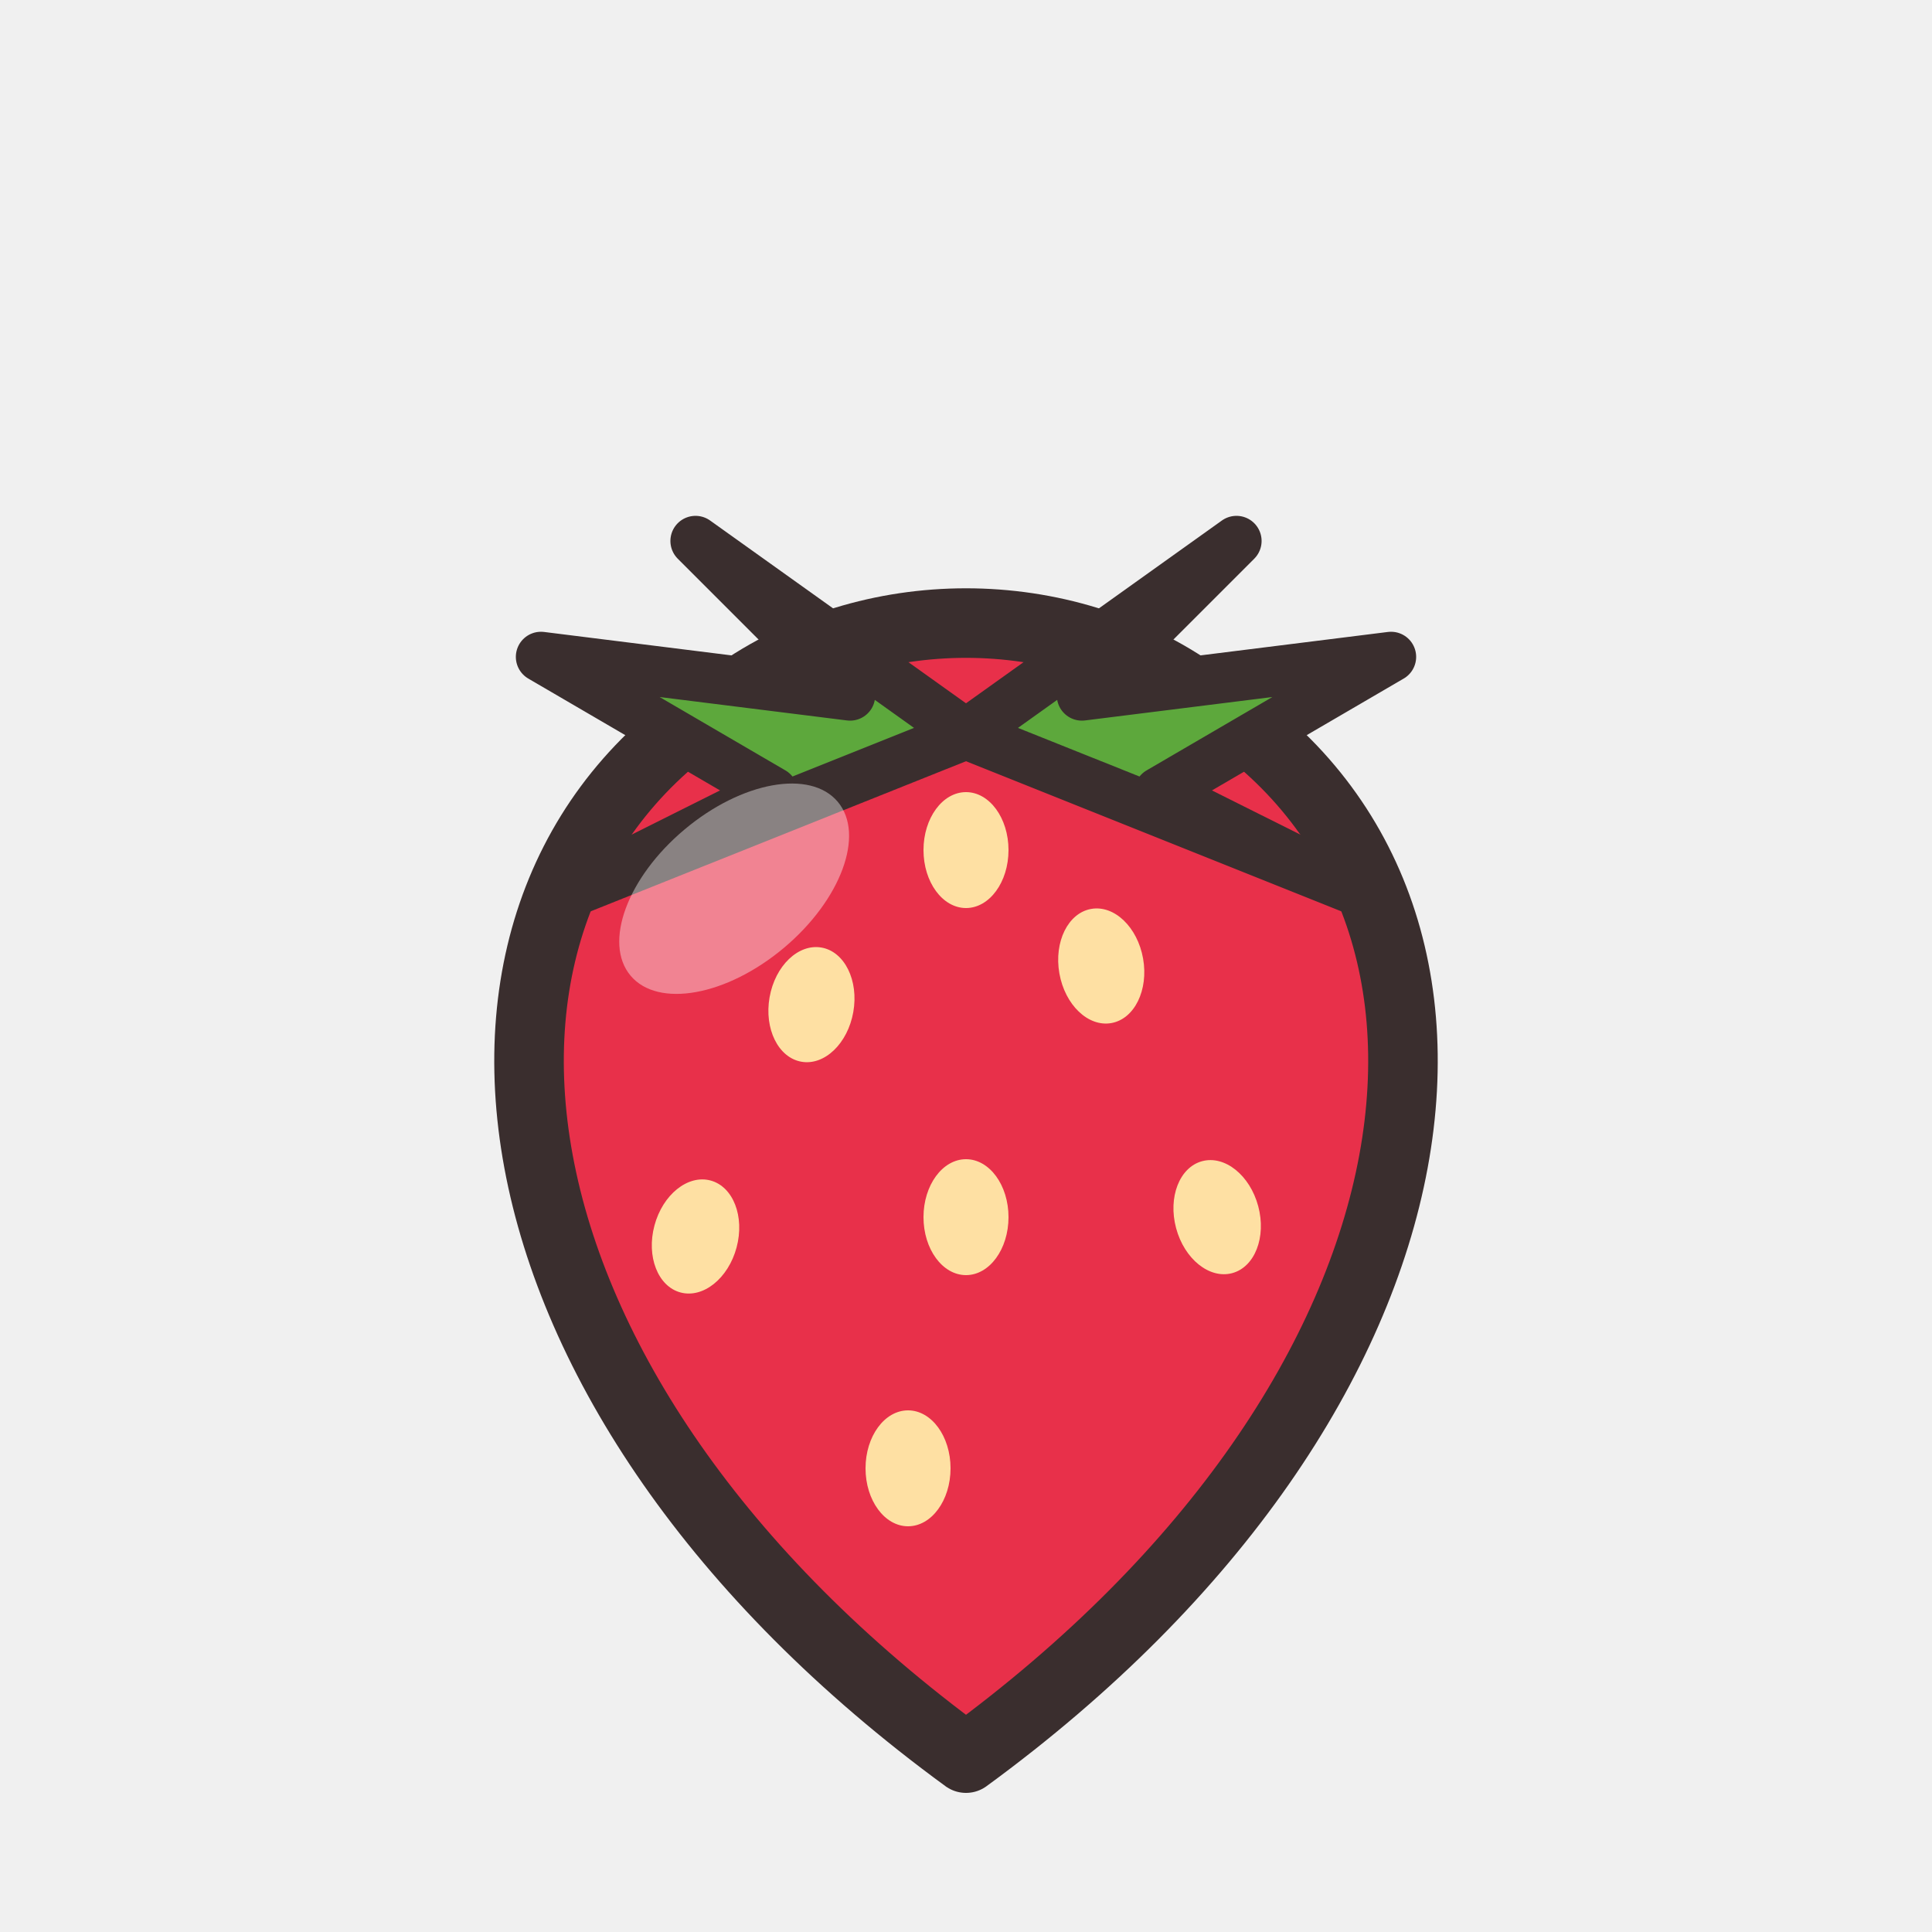
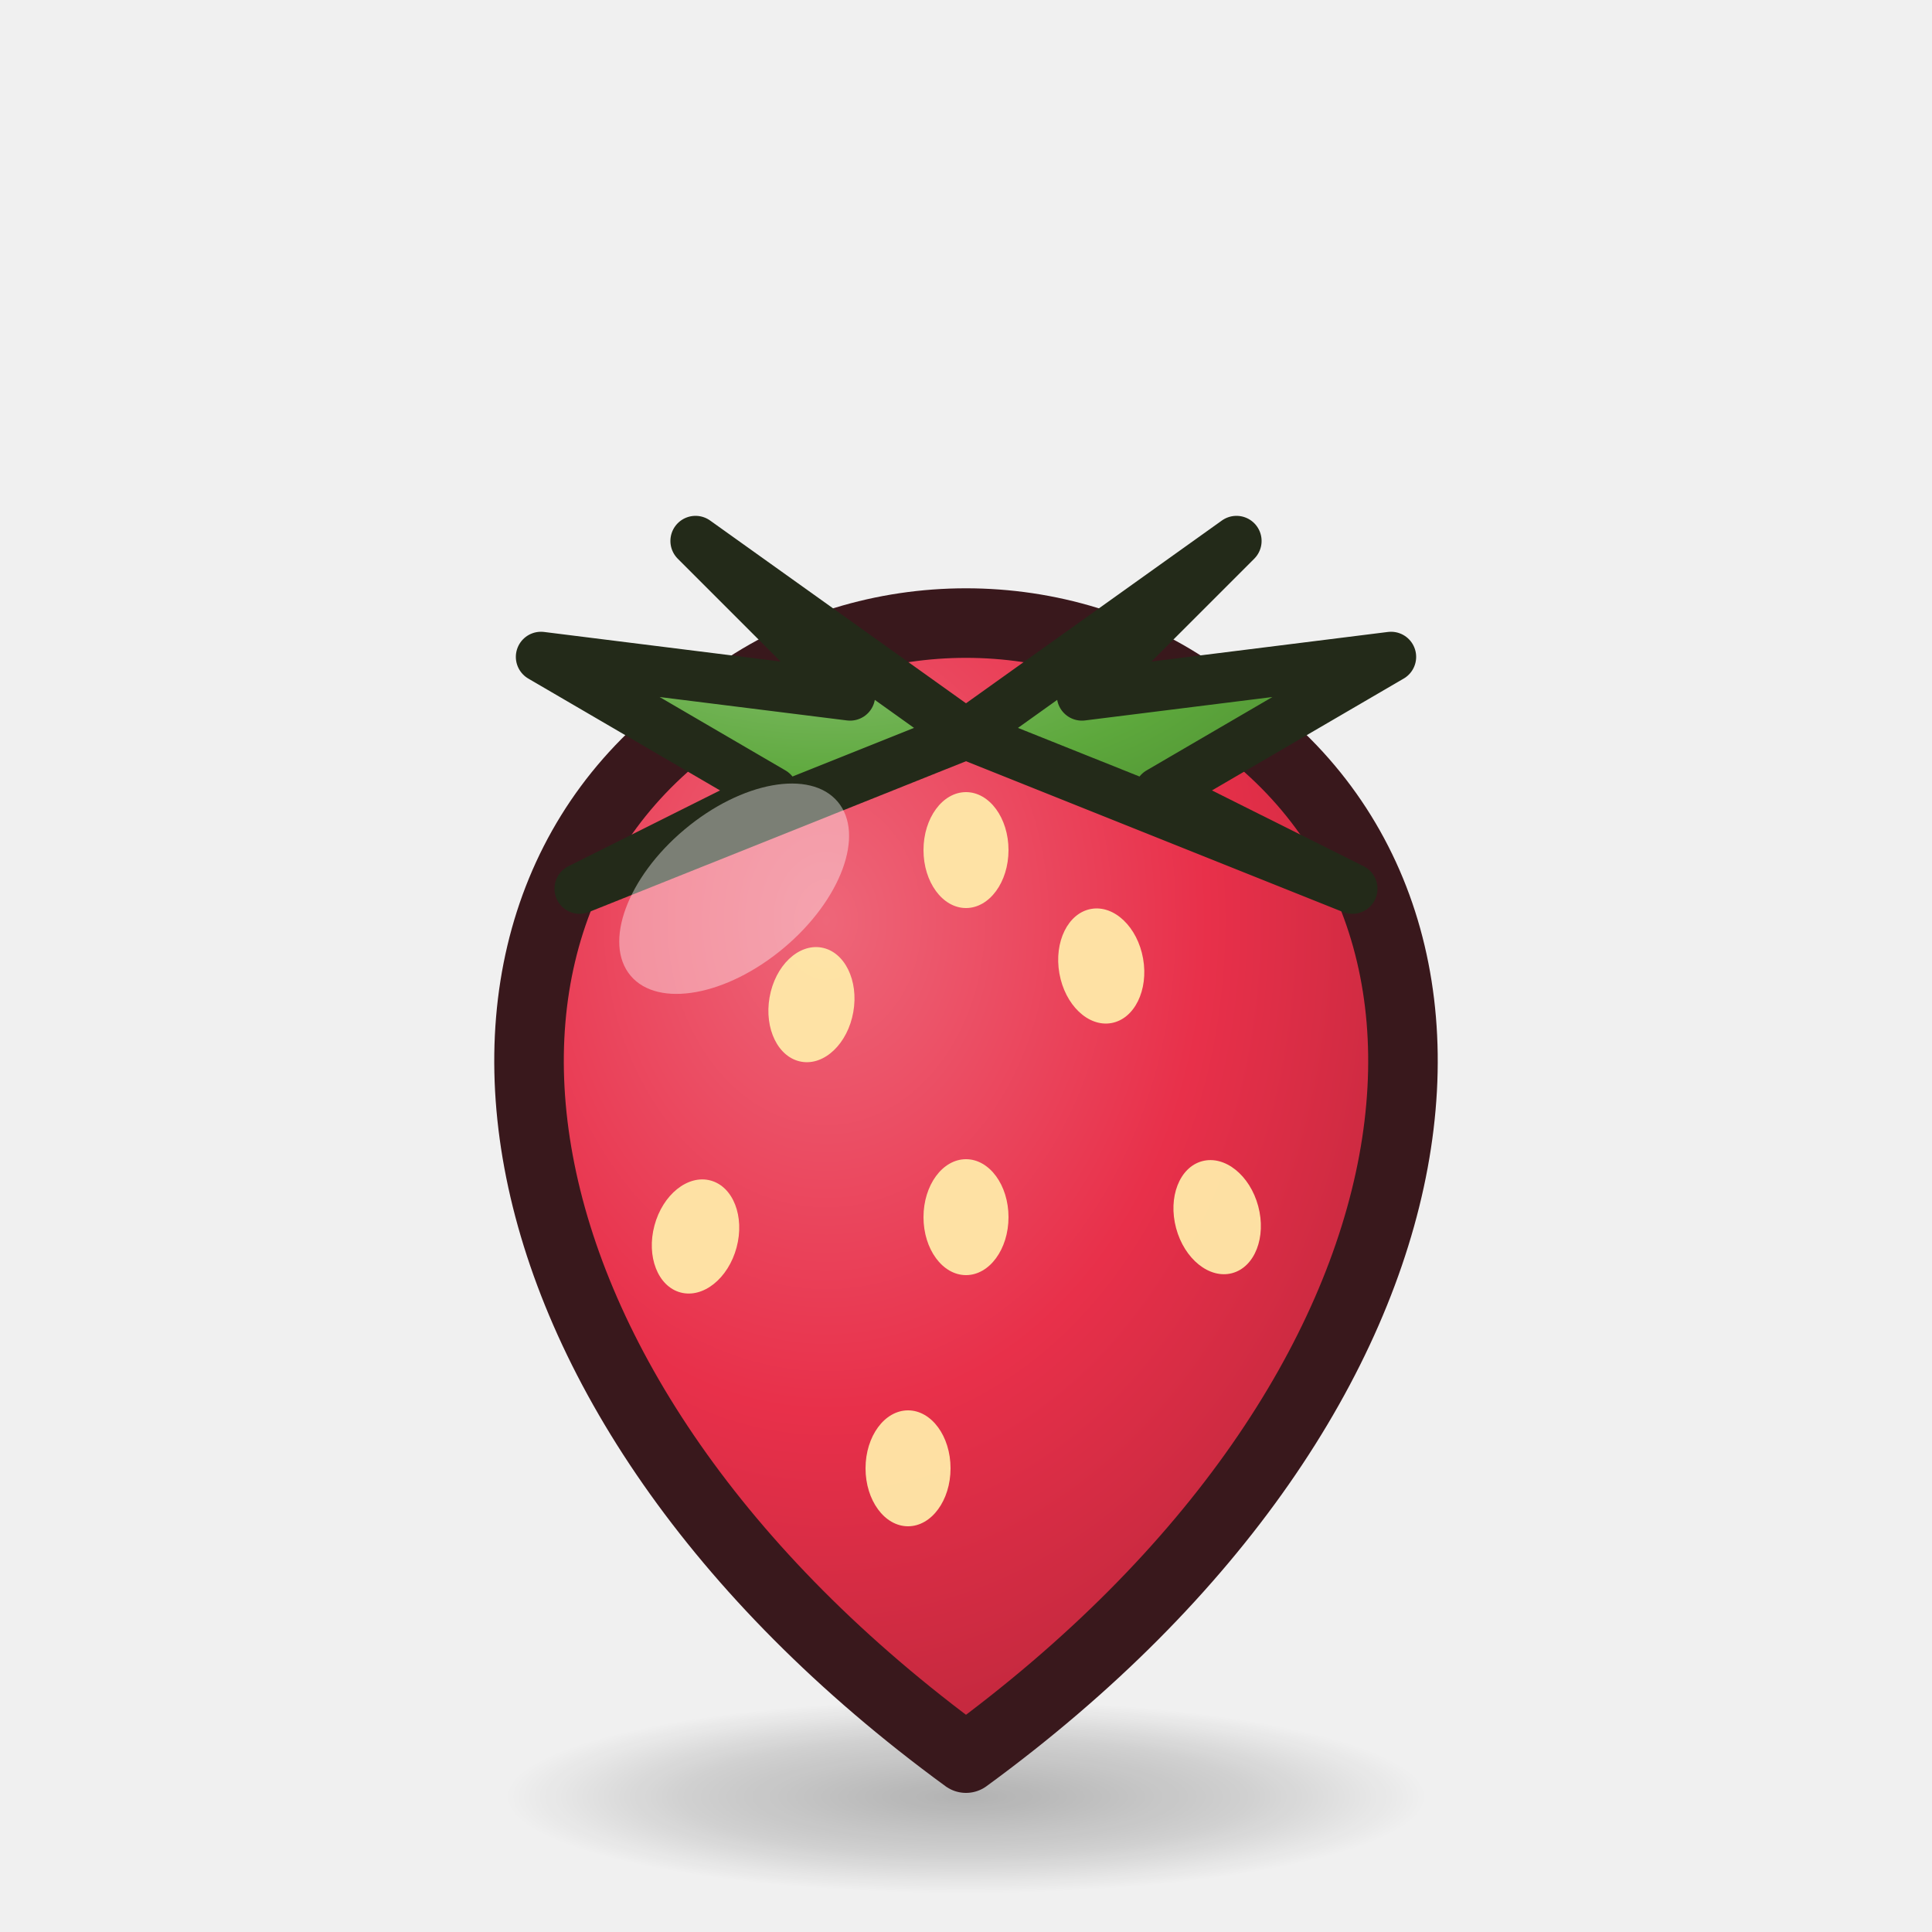
<svg xmlns="http://www.w3.org/2000/svg" viewBox="0 0 100 100">
-   <path d="M50 91 C24 72 21 46 38 36 C45 31 55 31 62 36 C79 46 76 72 50 91 Z" fill="#e8304a" stroke="#3a2e2e" stroke-width="3.6" stroke-linejoin="round" stroke-linecap="round" />
+   <defs>
+     <radialGradient id="g0" cx="34%" cy="26%" r="84%">
+       <stop offset="0" stop-color="#ee6679" />
+       <stop offset=".52" stop-color="#e8304a" />
+       <stop offset="1" stop-color="#b7263a" />
+     </radialGradient>
+     <radialGradient id="g1" cx="34%" cy="26%" r="84%">
+       <stop offset="0" stop-color="#87bf6f" />
+       <stop offset=".52" stop-color="#5da83c" />
+       <stop offset="1" stop-color="#49852f" />
+     </radialGradient>
+     <radialGradient id="s2">
+       <stop offset="0" stop-color="#000" stop-opacity="0.26" />
+       <stop offset=".62" stop-color="#000" stop-opacity="0.130" />
+       <stop offset="1" stop-color="#000" stop-opacity="0" />
+     </radialGradient>
+   </defs>
+   <ellipse cx="50" cy="93" rx="24" ry="5" fill="url(#s2)" />
+   <path d="M50 91 C24 72 21 46 38 36 C45 31 55 31 62 36 C79 46 76 72 50 91 Z" fill="url(#g0)" stroke="#39181c" stroke-width="3.6" stroke-linejoin="round" stroke-linecap="round" />
  <ellipse cx="42" cy="52" rx="2.2" ry="3" fill="#ffe9a8" opacity="0.95" transform="rotate(10 42 52)" />
  <ellipse cx="57" cy="50" rx="2.2" ry="3" fill="#ffe9a8" opacity="0.95" transform="rotate(-10 57 50)" />
  <ellipse cx="50" cy="63" rx="2.2" ry="3" fill="#ffe9a8" opacity="0.95" />
  <ellipse cx="36" cy="64" rx="2.2" ry="3" fill="#ffe9a8" opacity="0.95" transform="rotate(15 36 64)" />
  <ellipse cx="63" cy="63" rx="2.2" ry="3" fill="#ffe9a8" opacity="0.95" transform="rotate(-15 63 63)" />
  <ellipse cx="50" cy="44" rx="2.2" ry="3" fill="#ffe9a8" opacity="0.95" />
  <ellipse cx="47" cy="76" rx="2.2" ry="3" fill="#ffe9a8" opacity="0.95" />
-   <path d="M50 38 L36 28 L44 36 L28 34 L40 41 L30 46 Z M50 38 L64 28 L56 36 L72 34 L60 41 L70 46 Z" fill="#5da83c" stroke="#3a2e2e" stroke-width="2.6" stroke-linejoin="round" stroke-linecap="round" />
+   <path d="M50 38 L36 28 L44 36 L28 34 L40 41 L30 46 Z M50 38 L64 28 L56 36 L72 34 L60 41 L70 46 Z" fill="url(#g1)" stroke="#232a19" stroke-width="2.6" stroke-linejoin="round" stroke-linecap="round" />
  <ellipse cx="38" cy="46" rx="7" ry="4" fill="#fff" opacity="0.4" transform="rotate(-40 38 46)" />
</svg>
